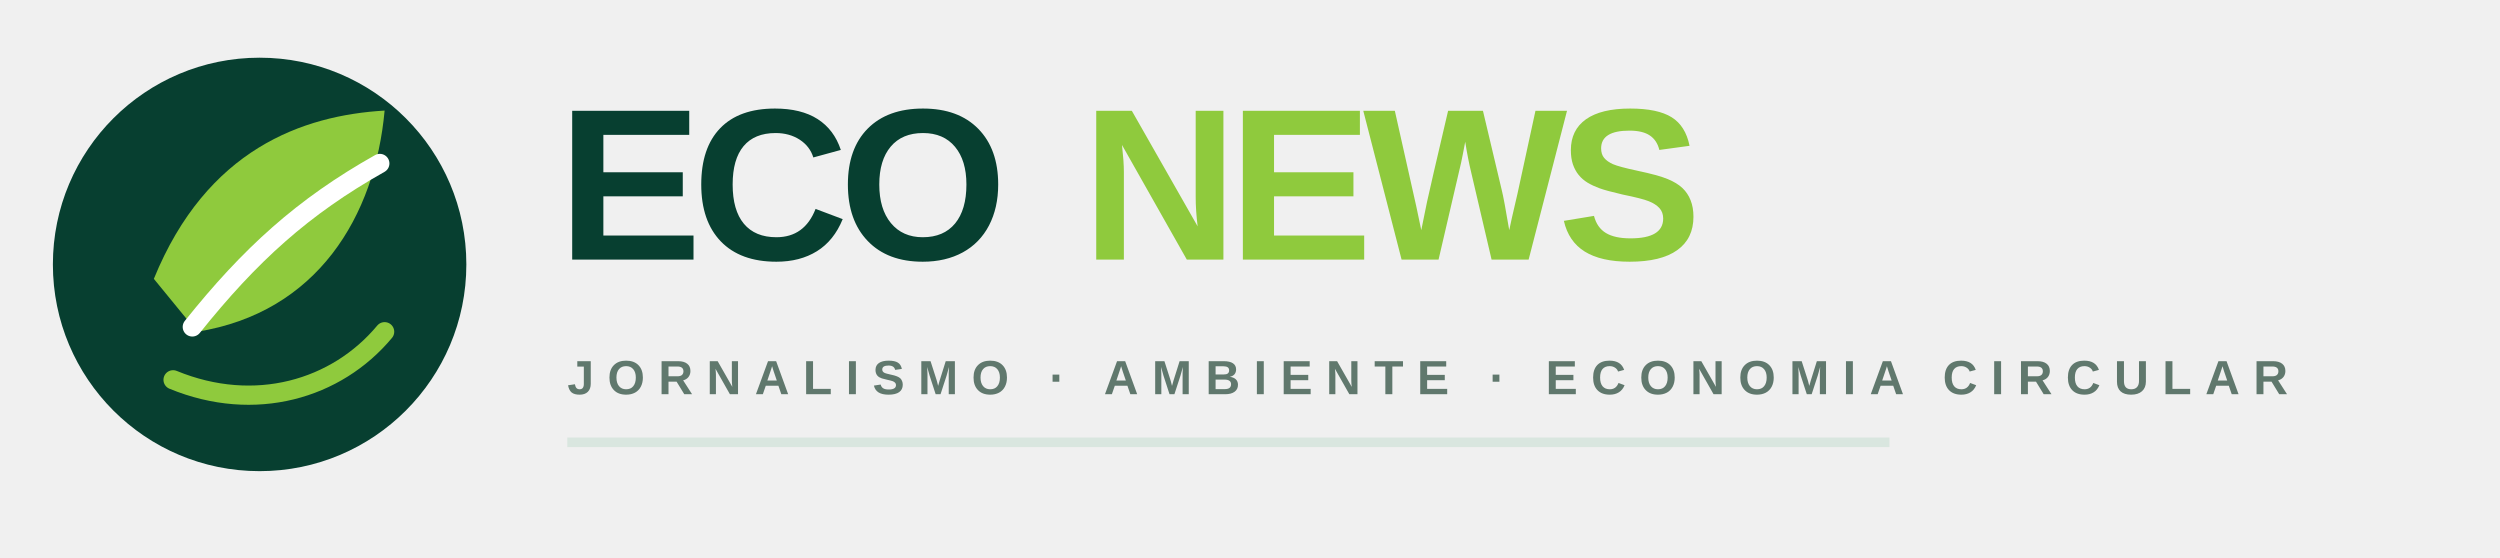
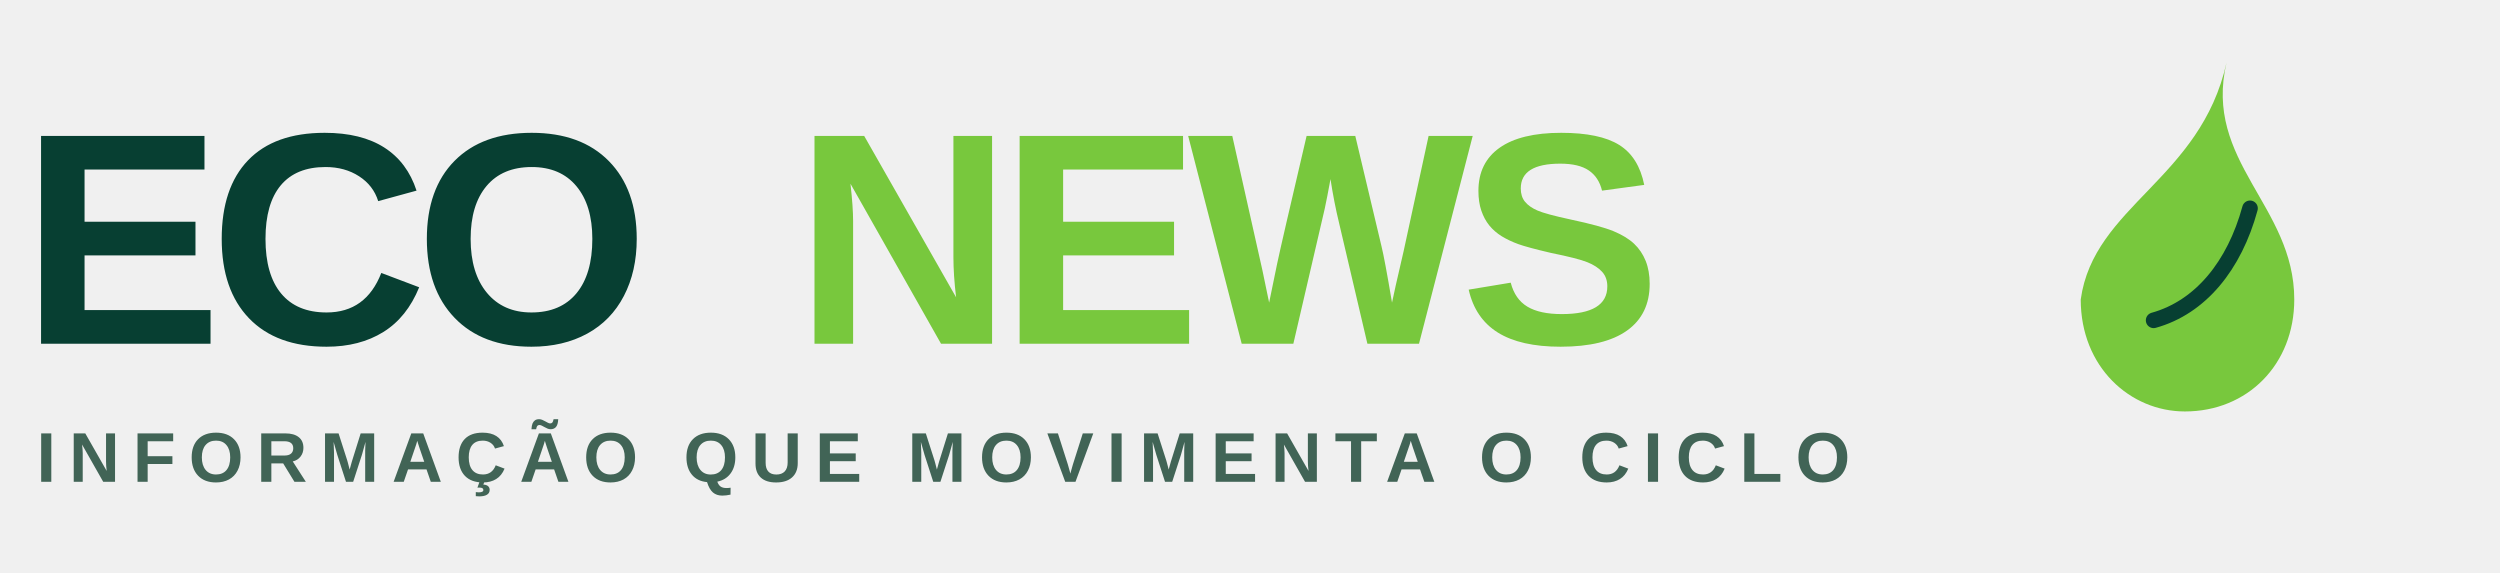
- <svg xmlns="http://www.w3.org/2000/svg" viewBox="0 0 520 116" role="img" aria-labelledby="t d">
-   <g>
-     <circle cx="54" cy="55" r="43" fill="#073f30" />
-     <path d="M32 58c11-27 31-34 48-35-2 22-14 42-39 46" fill="#8fca3d" />
-     <path d="M40 68c12-15 23-25 39-34" fill="none" stroke="#fff" stroke-width="4" stroke-linecap="round" />
-     <path d="M36 79c17 7 34 2 44-10" fill="none" stroke="#8fca3d" stroke-width="4" stroke-linecap="round" />
-   </g>
-   <text x="116" y="54" font-family="Arial,Helvetica,sans-serif" font-size="45" font-weight="800" letter-spacing="-2" fill="#073f30">ECO</text>
-   <text x="225" y="54" font-family="Arial,Helvetica,sans-serif" font-size="45" font-weight="800" letter-spacing="-2" fill="#8fca3d">NEWS</text>
-   <text x="118" y="82" font-family="Arial,Helvetica,sans-serif" font-size="10" font-weight="700" letter-spacing="2.8" fill="#60786d">JORNALISMO · AMBIENTE · ECONOMIA CIRCULAR</text>
-   <path d="M118 92h275" stroke="#d9e6df" stroke-width="2" />
+ <svg xmlns="http://www.w3.org/2000/svg" width="960" height="220" viewBox="0 0 960 220">
+   <rect width="960" height="220" fill="white" fill-opacity="0" />
+   <text x="8" y="132" font-family="Arial, Helvetica, sans-serif" font-size="116" font-weight="900" letter-spacing="-5" fill="#073F32">ECO</text>
+   <text x="305" y="132" font-family="Arial, Helvetica, sans-serif" font-size="116" font-weight="900" letter-spacing="-5" fill="#78C83D">NEWS</text>
+   <path d="M855 24c-10 45-51 55-56 91 0 26 19 43 40 43 24 0 42-18 42-43 0-36-35-53-26-91Z" fill="#78C83D" />
+   <path d="M827 123c18-5 31-21 37-43" fill="none" stroke="#073F32" stroke-width="6" stroke-linecap="round" />
+   <text x="14" y="185" font-family="Arial, Helvetica, sans-serif" font-size="27" font-weight="600" letter-spacing="5" fill="#416456">INFORMAÇÃO QUE MOVIMENTA O CICLO</text>
</svg>
